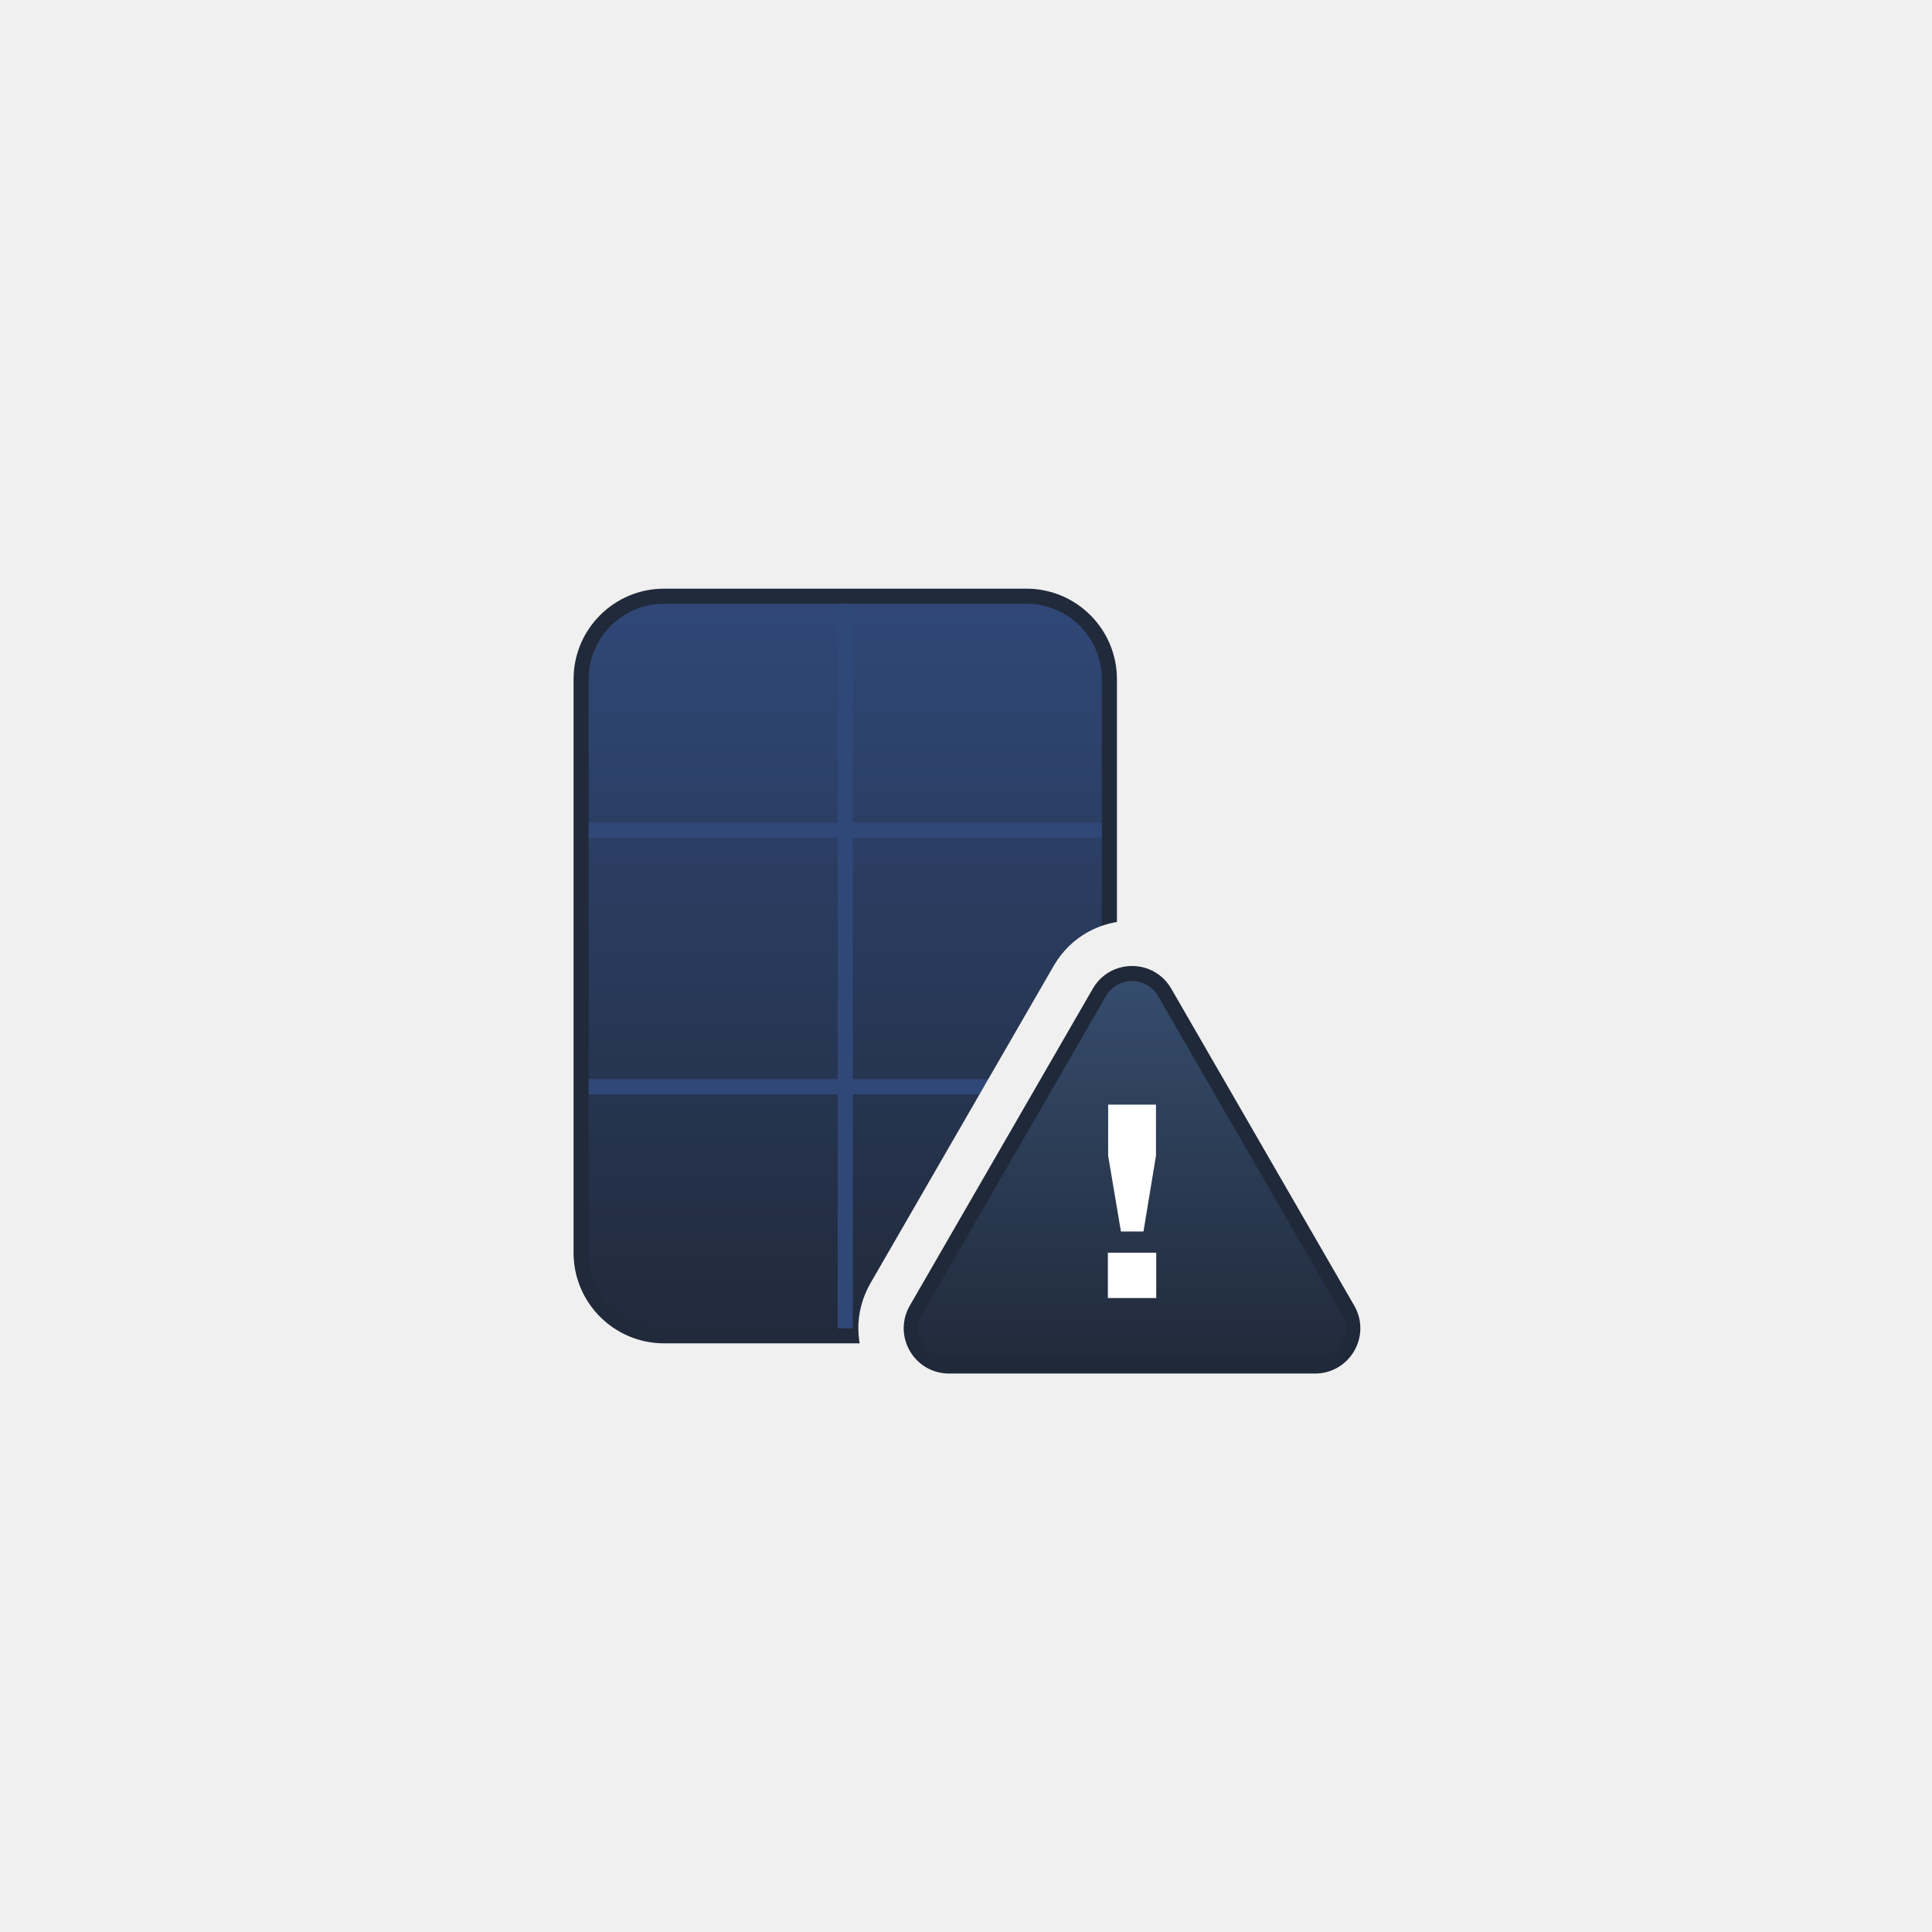
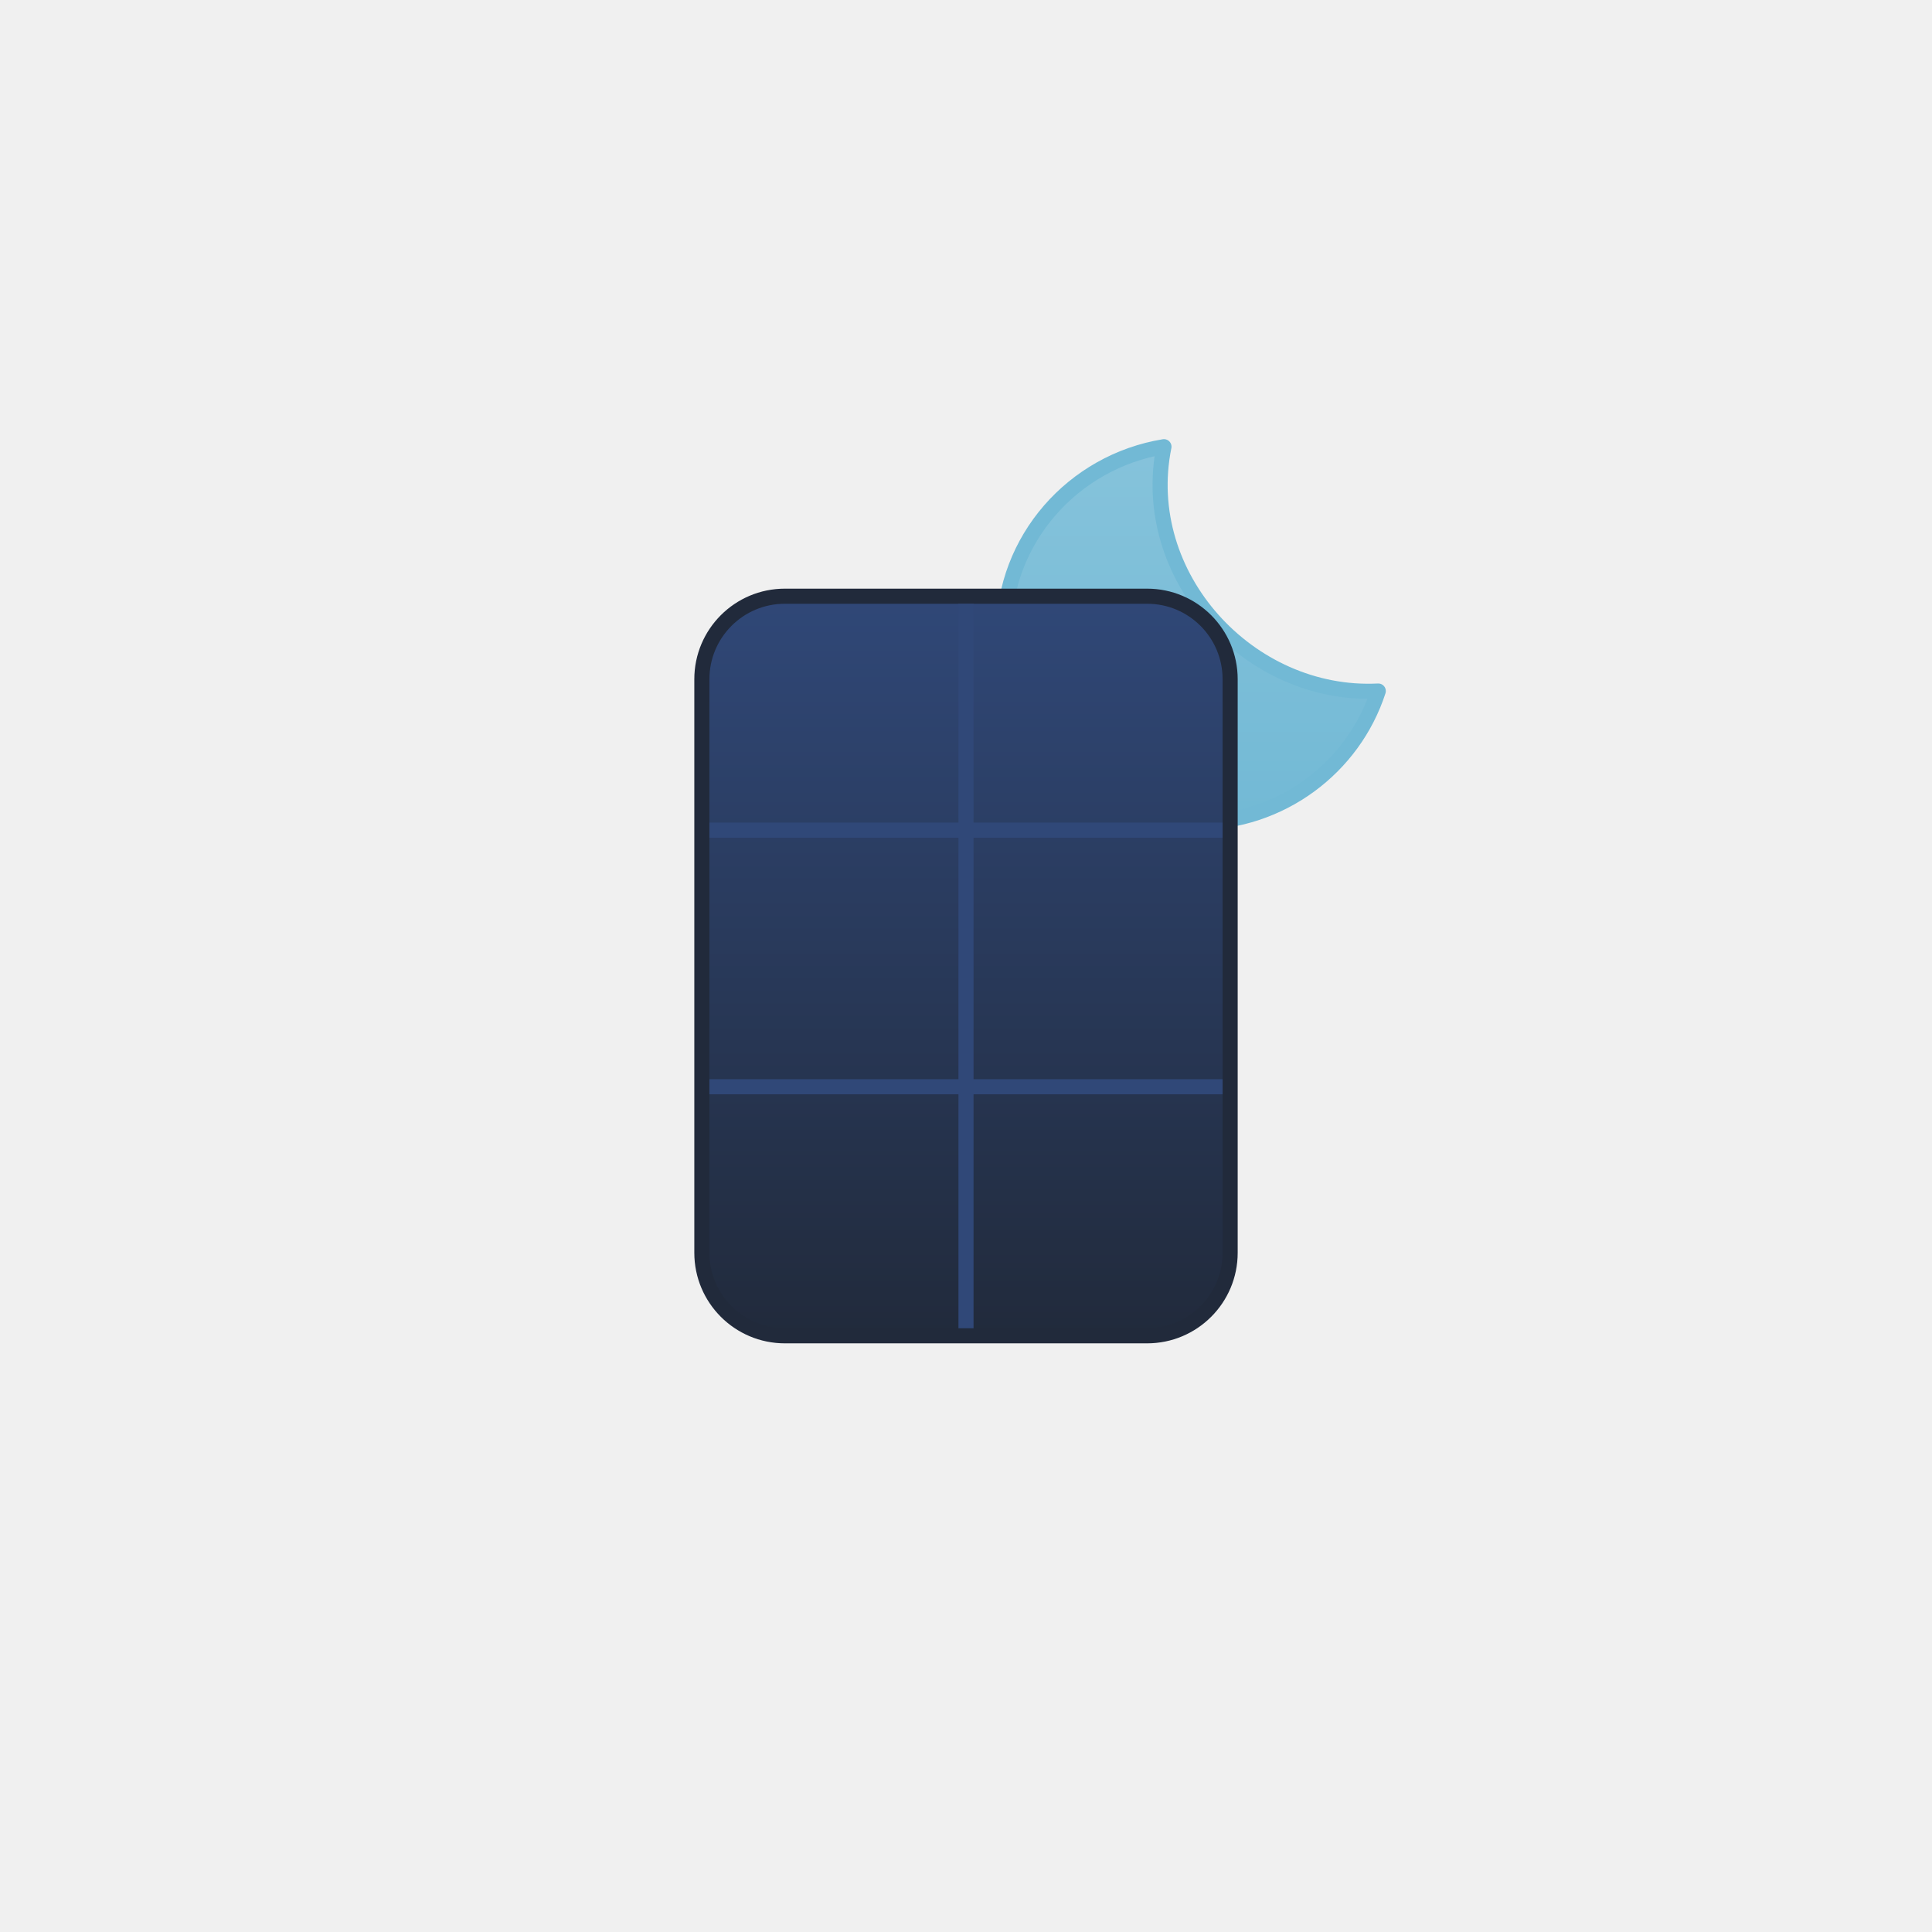
<svg xmlns="http://www.w3.org/2000/svg" fill="none" viewBox="0 0 128 128">
-   <g id="solar-panel-alert__solar-panel-alert" clip-path="url(#solar-panel-alert__clip0_3086_22501)">
-     <g id="solar-panel-alert__Mask group">
-       <mask id="solar-panel-alert__mask0_3086_22501" width="128" height="128" x="0" y="0" maskUnits="userSpaceOnUse" style="mask-type:alpha">
-         <path id="solar-panel-alert__Alert Mask" fill="#000" fill-rule="evenodd" d="M128 128H0V0h128zM80.196 64c-2.31-4-8.083-4-10.392 0L57.68 85c-2.31 4 .577 9 5.196 9h24.248c4.619 0 7.506-5 5.196-9z" clip-rule="evenodd" />
-       </mask>
-       <g mask="url(#solar-panel-alert__mask0_3086_22501)">
-         <g id="solar-panel-alert__Solar Panel">
-           <rect id="solar-panel-alert__Panel" width="35" height="49" x="38.5" y="39.5" fill="url(#solar-panel-alert__paint0_linear_3086_22501)" stroke="#212a3b" rx="5.5" />
-           <path id="solar-panel-alert__Lines" fill="#304878" d="M56.5 40v14.5H73v1H56.5v16H73v1H56.5V88h-1V72.5H39v-1h16.5v-16H39v-1h16.5V40z" />
-         </g>
-       </g>
+   <g id="solar-panel-night__solar-panel-night">
+     <g id="solar-panel-night__Moon">
+       <path id="solar-panel-night__Moon_2" fill="url(#solar-panel-night__paint0_linear_3086_22649)" stroke="#72b9d5" stroke-linecap="round" stroke-linejoin="round" d="M77.115 29.595c-1.737 8.568 5.638 16.62 14.199 16.188-1.64 5.05-6.425 8.717-12.096 8.717-7.03 0-12.718-5.621-12.718-12.541 0-6.214 4.588-11.375 10.615-12.364" />
+       <animateTransform attributeName="transform" begin="0s" calcMode="spline" dur="3s" keySplines=".42 0 .58 1; .42 0 .58 1" repeatCount="indefinite" type="rotate" values="-6 78.9 42.0;6 78.9 42.0;-6 78.9 42.0" />
    </g>
-     <g id="solar-panel-alert__Alert">
-       <path id="solar-panel-alert__Exclamation" fill="url(#solar-panel-alert__paint1_linear_3086_22501)" stroke="#202939" d="M72.835 65.75c.962-1.667 3.368-1.667 4.33 0l12.124 21c.962 1.667-.24 3.75-2.165 3.75H62.876c-1.864 0-3.052-1.955-2.249-3.593l.084-.157z">
-         <animate attributeName="opacity" begin="0s" dur="1s" keyTimes="0;0.294;0.5;0.794;1" repeatCount="indefinite" values="1;1;0;0;1" />
-       </path>
-       <path id="solar-panel-alert__ExclamationMark" fill="#fff" d="M75.758 81.59h-1.494l-.846-5.022v-3.384h3.168v3.384zm.846 4.41H73.4v-3.006h3.204z">
-         <animate attributeName="opacity" begin="0s" dur="1s" keyTimes="0;0.294;0.5;0.794;1" repeatCount="indefinite" values="1;1;0;0;1" />
-       </path>
+     <g id="solar-panel-night__Solar Panel">
+       <rect id="solar-panel-night__Panel" width="35" height="49" x="46.5" y="39.5" fill="url(#solar-panel-night__paint1_linear_3086_22649)" stroke="#212a3b" rx="5.5" />
+       <path id="solar-panel-night__Lines" fill="#304878" d="M64.5 40v14.5H81v1H64.5v16H81v1H64.5V88h-1V72.5H47v-1h16.5v-16H47v-1h16.5V40z" />
    </g>
  </g>
  <defs>
-     <linearGradient id="solar-panel-alert__paint0_linear_3086_22501" x1="56" x2="56" y1="39" y2="89" gradientUnits="userSpaceOnUse">
+     <linearGradient id="solar-panel-night__paint0_linear_3086_22649" x1="79" x2="79" y1="29" y2="55" gradientUnits="userSpaceOnUse">
+       <stop stop-color="#86c3db" />
+       <stop offset="1" stop-color="#72b9d5" />
+     </linearGradient>
+     <linearGradient id="solar-panel-night__paint1_linear_3086_22649" x1="64" x2="64" y1="39" y2="89" gradientUnits="userSpaceOnUse">
      <stop stop-color="#304878" />
      <stop offset="1" stop-color="#212a3b" />
    </linearGradient>
-     <linearGradient id="solar-panel-alert__paint1_linear_3086_22501" x1="75" x2="75" y1="64" y2="91" gradientUnits="userSpaceOnUse">
-       <stop stop-color="#364d6e" />
-       <stop offset="1" stop-color="#202939" />
-     </linearGradient>
-     <clipPath id="solar-panel-alert__clip0_3086_22501">
-       <rect width="128" height="128" fill="#fff" />
-     </clipPath>
  </defs>
</svg>
